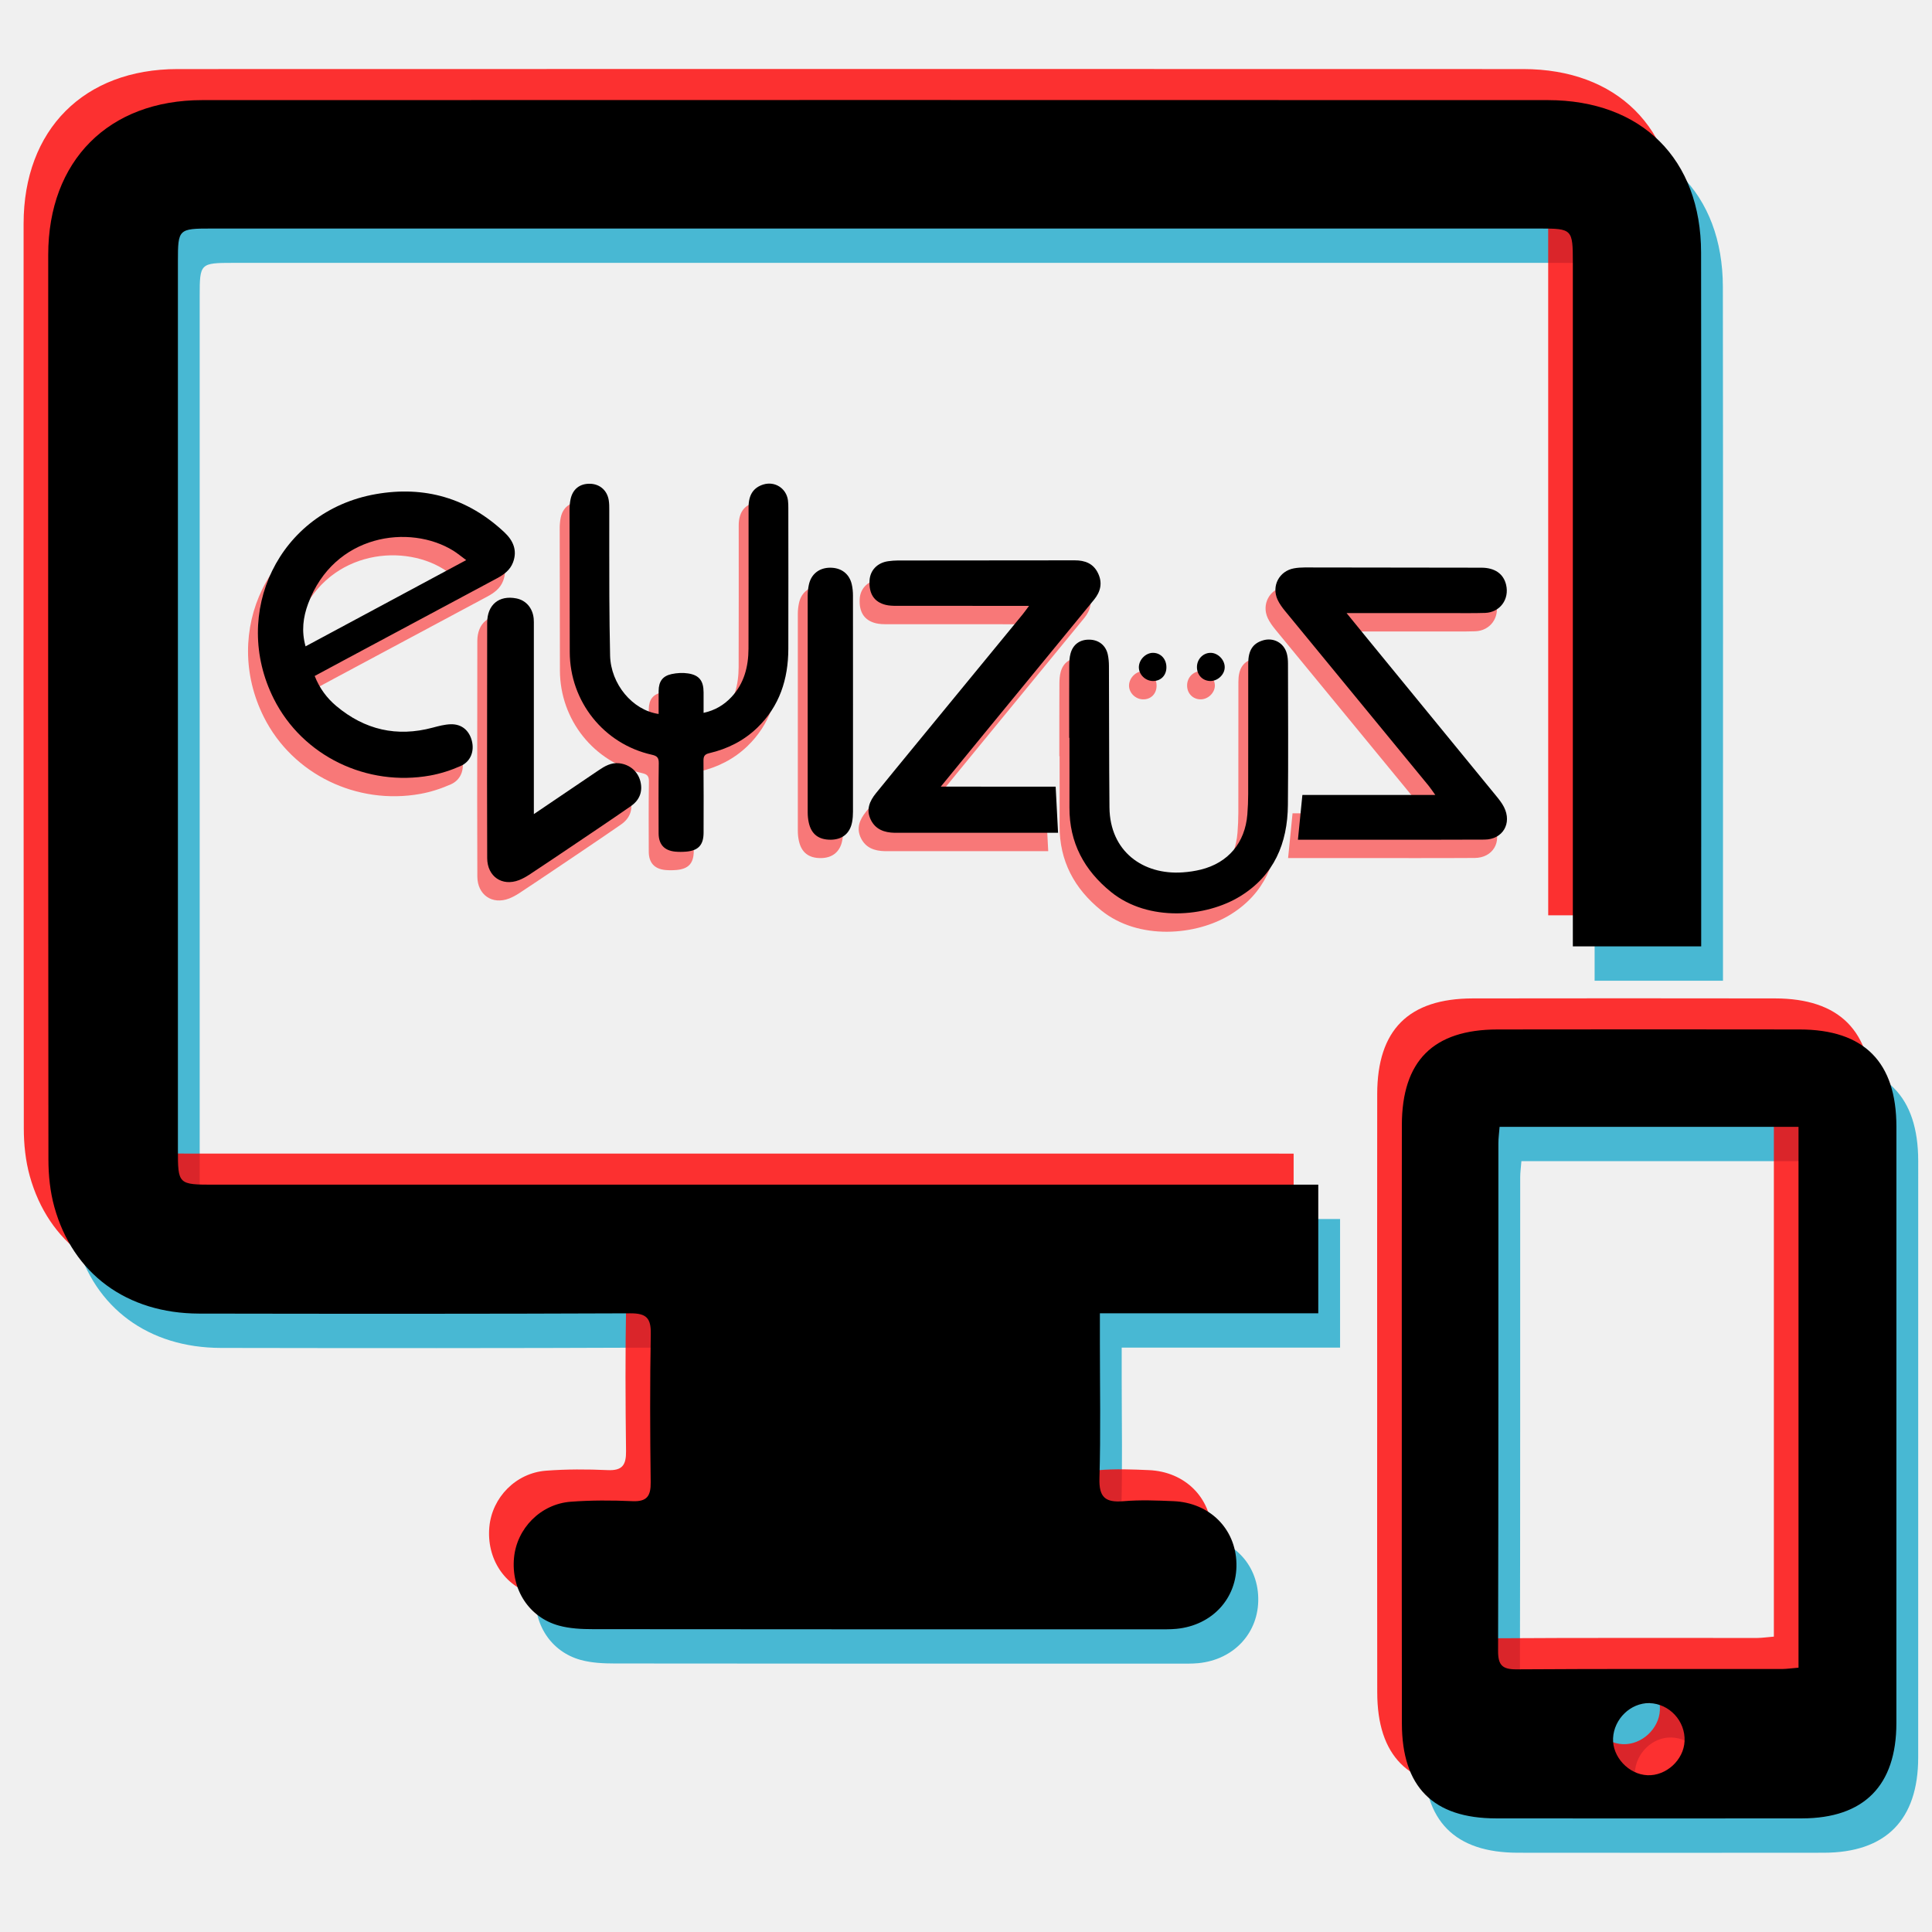
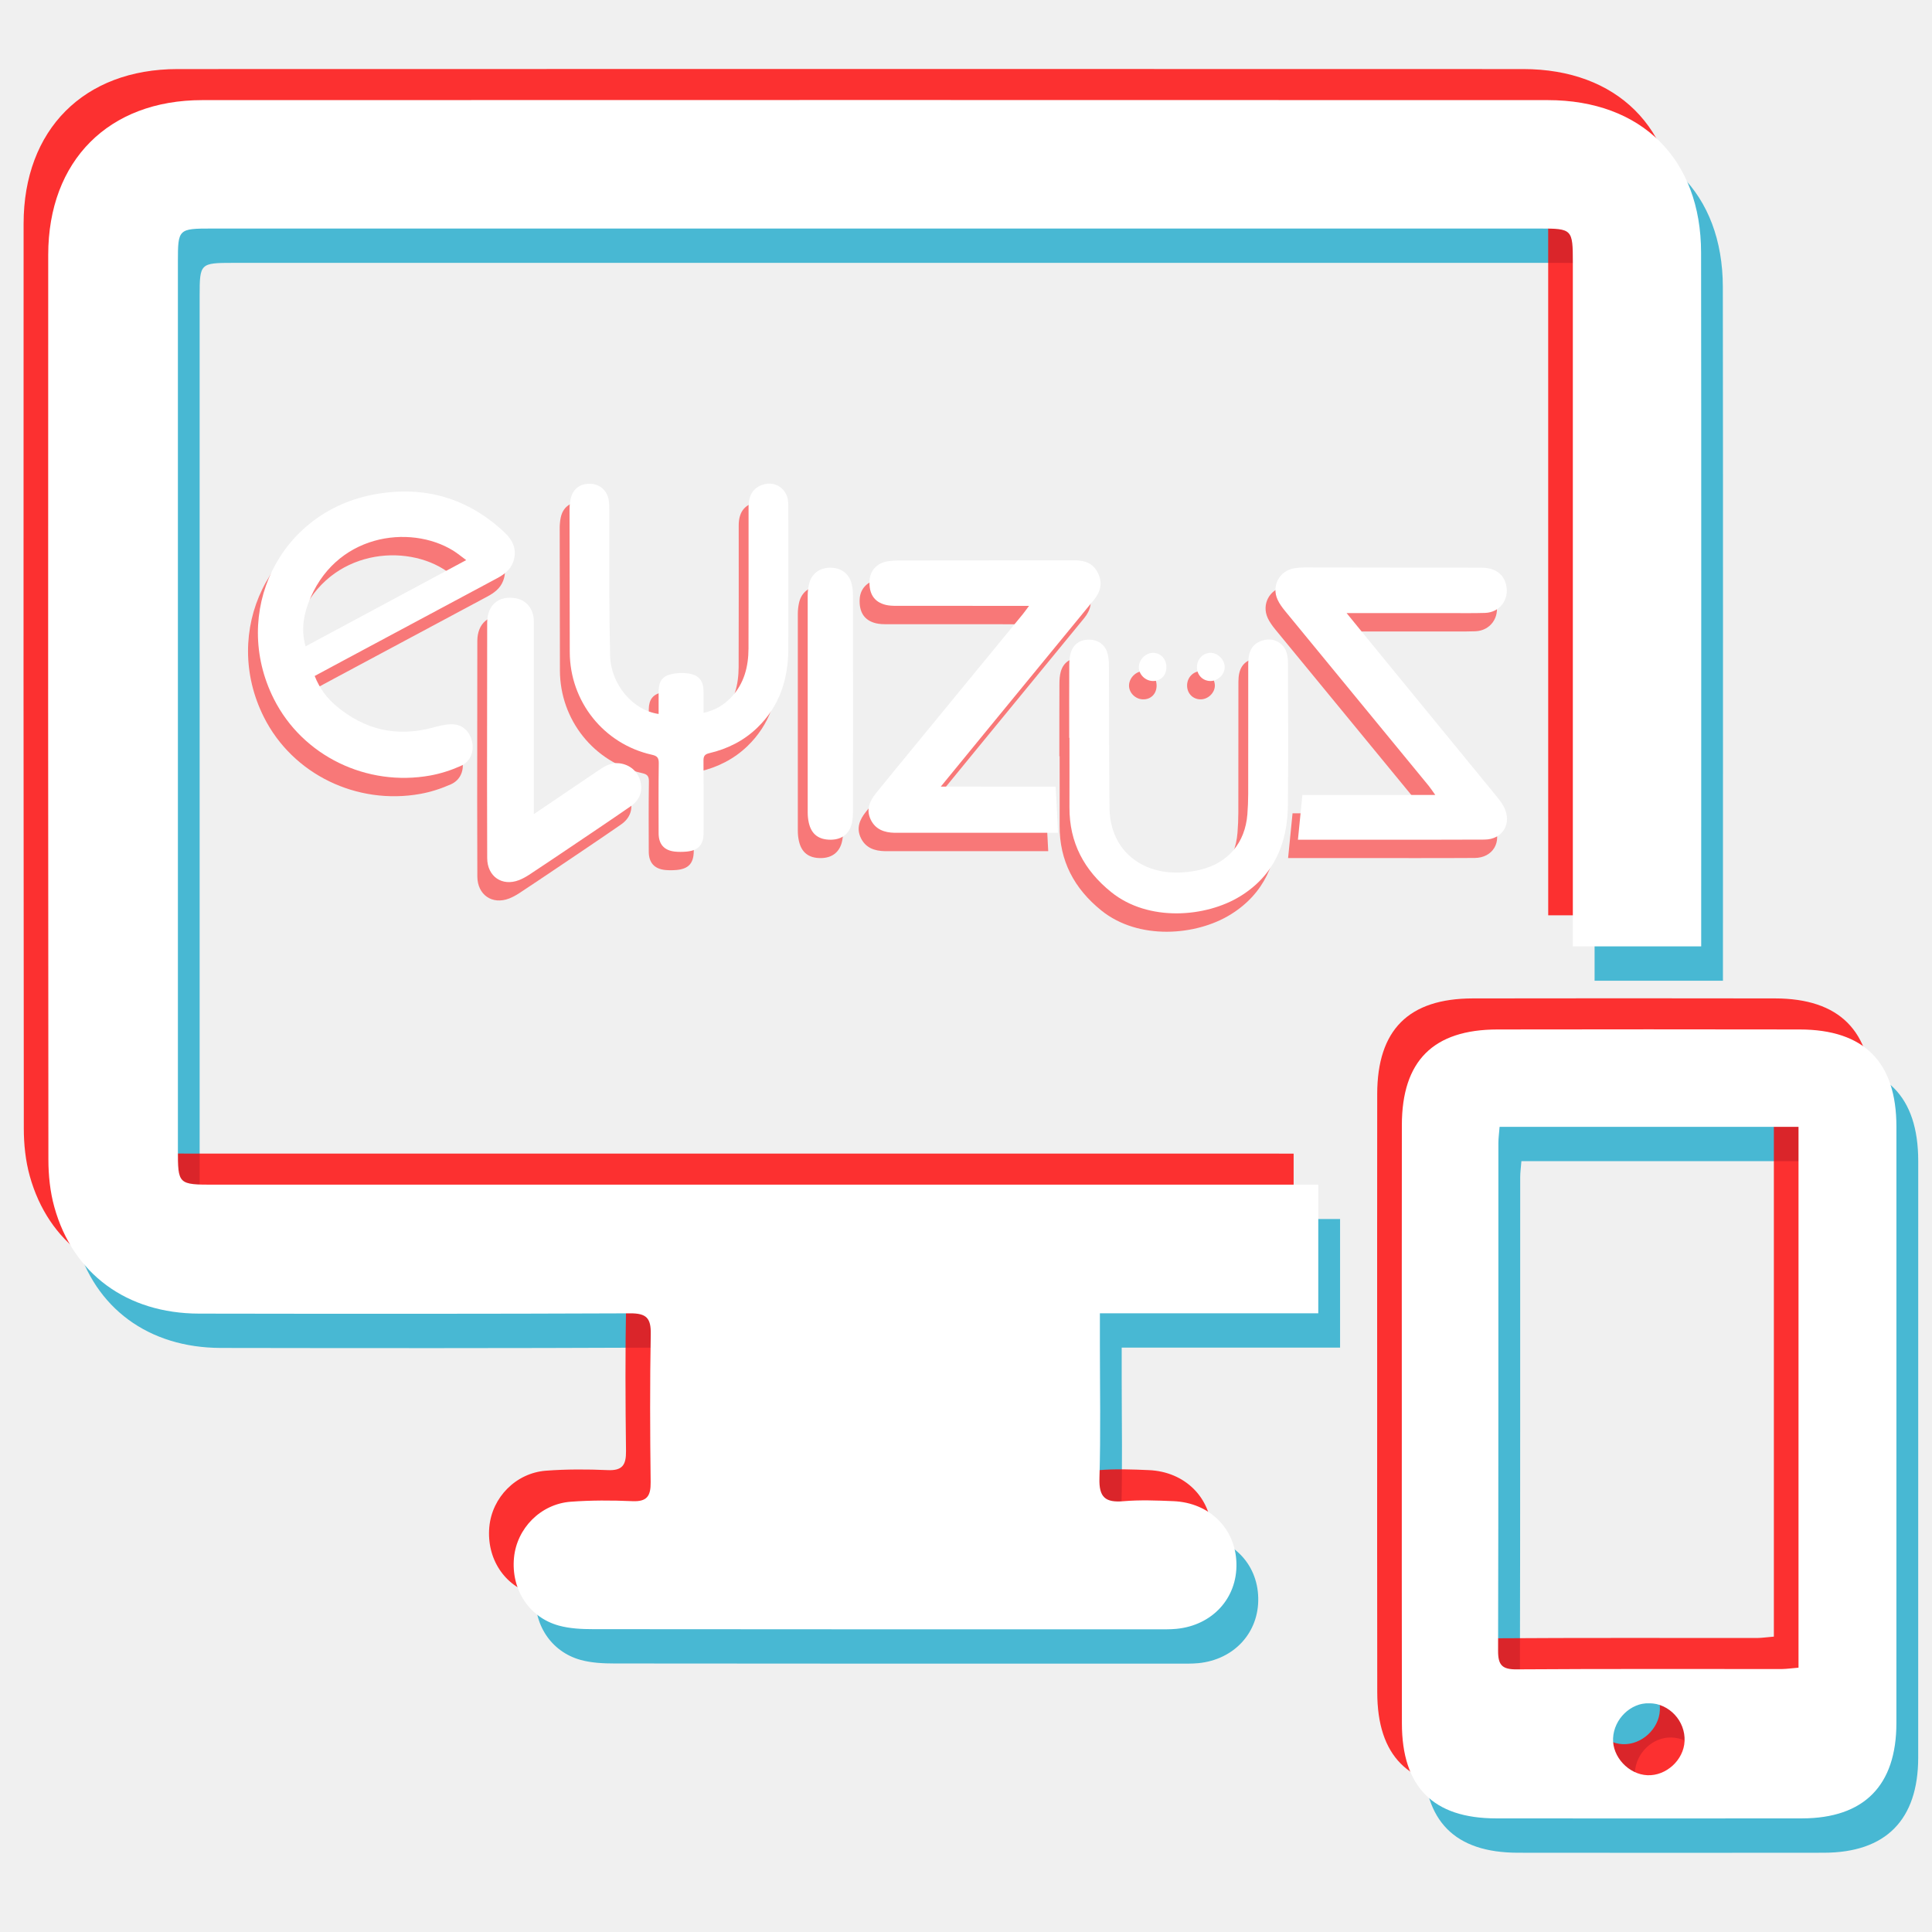
<svg xmlns="http://www.w3.org/2000/svg" version="1.1" id="Capa_1" x="0px" y="0px" width="140px" height="140px" viewBox="0 0 140 140" enable-background="new 0 0 140 140" xml:space="preserve">
  <g opacity="0.7">
-     <path fill="#00A0C6" d="M97.107,88.333c0,3.173,0,6.169,0,9.319c-5.236,0-10.422,0-15.825,0c0,0.826,0,1.506,0,2.184   c0,3.256,0.065,6.514-0.032,9.766c-0.044,1.385,0.426,1.781,1.736,1.668c1.201-0.104,2.418-0.053,3.625-0.002   c2.623,0.111,4.508,1.992,4.566,4.512c0.061,2.515-1.744,4.488-4.349,4.74c-0.461,0.043-0.929,0.033-1.394,0.033   c-13.625,0.002-27.249,0.006-40.874-0.011c-0.83,0-1.688-0.04-2.481-0.257c-2.169-0.598-3.465-2.622-3.252-4.909   c0.199-2.13,1.921-3.901,4.11-4.067c1.48-0.111,2.977-0.108,4.461-0.041c1.068,0.049,1.346-0.373,1.333-1.377   c-0.045-3.58-0.058-7.162,0.007-10.742c0.02-1.15-0.318-1.498-1.489-1.494c-10.415,0.044-20.831,0.039-31.248,0.02   c-5.227-0.011-9.137-2.88-10.482-7.723c-0.307-1.104-0.429-2.292-0.43-3.44c-0.024-21.855-0.024-43.71-0.015-65.565   c0.005-6.809,4.367-11.2,11.154-11.202c32.503-0.01,65.008-0.01,97.51,0c6.799,0.001,11.101,4.272,11.107,11.051   c0.021,16.275,0.008,32.55,0.008,48.824c0,0.454,0,0.908,0,1.447c-3.144,0-6.135,0-9.301,0c0-0.668,0-1.259,0-1.851   c0-15.902,0-31.805,0-47.708c0-2.413-0.045-2.46-2.388-2.46c-32.085,0-64.17,0-96.255,0c-2.405,0-2.439,0.034-2.439,2.393   c0,21.437,0,42.873,0,64.31c0,2.58,0.001,2.582,2.667,2.582c25.994,0,51.987,0,77.98,0C95.756,88.333,96.391,88.333,97.107,88.333z   " />
-     <path fill="#00A0C6" d="M103.16,105.771c0-7.25-0.006-14.498,0.004-21.746c0.004-4.661,2.271-6.932,6.936-6.938   c7.295-0.01,14.592-0.01,21.887,0c4.676,0.006,7.012,2.357,7.014,7.046c0.001,14.405,0.002,28.812-0.002,43.216   c0,4.529-2.346,6.901-6.841,6.907c-7.388,0.009-14.775,0.007-22.165,0c-4.563-0.005-6.821-2.278-6.827-6.878   C103.152,120.176,103.16,112.975,103.16,105.771z M131.907,123.334c0-13.152,0-26.136,0-39.191c-7.259,0-14.429,0-21.661,0   c-0.034,0.449-0.087,0.813-0.087,1.176c-0.005,12.266,0.009,24.529-0.022,36.791c-0.004,1.037,0.299,1.352,1.34,1.345   c6.41-0.043,12.821-0.021,19.231-0.024C131.068,123.428,131.436,123.372,131.907,123.334z M121.1,125.904   c-1.356-0.028-2.565,1.14-2.632,2.544c-0.063,1.342,1.126,2.62,2.489,2.678c1.359,0.06,2.632-1.104,2.693-2.466   C123.718,127.203,122.544,125.938,121.1,125.904z" />
+     <path fill="#00A0C6" d="M97.107,88.333c0,3.173,0,6.169,0,9.319c-5.236,0-10.422,0-15.825,0c0,0.826,0,1.506,0,2.184   c0,3.256,0.065,6.514-0.032,9.766c-0.044,1.385,0.426,1.781,1.736,1.668c1.201-0.104,2.418-0.053,3.625-0.002   c2.623,0.111,4.508,1.992,4.565,4.512c0.062,2.516-1.743,4.488-4.349,4.74c-0.461,0.043-0.93,0.033-1.395,0.033   c-13.625,0.002-27.249,0.006-40.874-0.011c-0.83,0-1.688-0.04-2.481-0.257c-2.169-0.598-3.465-2.622-3.252-4.909   c0.199-2.13,1.921-3.901,4.11-4.067c1.48-0.11,2.977-0.107,4.461-0.041c1.068,0.049,1.346-0.373,1.333-1.377   c-0.045-3.58-0.058-7.162,0.007-10.742c0.02-1.149-0.318-1.498-1.489-1.494c-10.415,0.045-20.831,0.039-31.248,0.021   c-5.227-0.011-9.137-2.88-10.482-7.723c-0.307-1.104-0.429-2.292-0.43-3.44c-0.024-21.854-0.024-43.71-0.015-65.565   c0.005-6.809,4.367-11.2,11.154-11.202c32.503-0.01,65.008-0.01,97.51,0c6.799,0.001,11.101,4.272,11.107,11.051   c0.021,16.275,0.008,32.55,0.008,48.824c0,0.454,0,0.907,0,1.446c-3.145,0-6.136,0-9.301,0c0-0.667,0-1.258,0-1.851   c0-15.902,0-31.805,0-47.708c0-2.413-0.046-2.46-2.389-2.46c-32.085,0-64.17,0-96.255,0c-2.405,0-2.439,0.034-2.439,2.393   c0,21.437,0,42.873,0,64.31c0,2.58,0.001,2.582,2.667,2.582c25.994,0,51.987,0,77.98,0C95.756,88.333,96.391,88.333,97.107,88.333z   " />
+     <path fill="#00A0C6" d="M103.16,105.771c0-7.25-0.006-14.498,0.004-21.746c0.004-4.661,2.271-6.933,6.936-6.938   c7.295-0.01,14.592-0.01,21.887,0c4.677,0.006,7.013,2.356,7.015,7.046c0.001,14.405,0.002,28.813-0.002,43.217   c0,4.528-2.347,6.9-6.841,6.906c-7.389,0.01-14.775,0.008-22.165,0c-4.563-0.005-6.821-2.277-6.827-6.878   C103.152,120.176,103.16,112.975,103.16,105.771z M131.907,123.334c0-13.152,0-26.136,0-39.191c-7.259,0-14.429,0-21.661,0   c-0.034,0.449-0.087,0.813-0.087,1.176c-0.005,12.267,0.009,24.529-0.022,36.791c-0.004,1.037,0.299,1.353,1.34,1.346   c6.41-0.043,12.821-0.021,19.231-0.023C131.068,123.428,131.436,123.372,131.907,123.334z M121.1,125.904   c-1.355-0.028-2.564,1.14-2.632,2.544c-0.063,1.342,1.126,2.62,2.489,2.678c1.359,0.06,2.632-1.104,2.693-2.466   C123.718,127.203,122.544,125.938,121.1,125.904z" />
  </g>
  <g opacity="0.8">
-     <path fill="#FF0000" d="M93.741,83.596c0,3.172,0,6.168,0,9.319c-5.236,0-10.421,0-15.825,0c0,0.826,0,1.505,0,2.183   c0,3.256,0.066,6.514-0.032,9.767c-0.044,1.385,0.427,1.78,1.737,1.668c1.199-0.104,2.417-0.054,3.625-0.003   c2.623,0.111,4.507,1.992,4.566,4.512c0.06,2.516-1.744,4.488-4.35,4.74c-0.461,0.044-0.928,0.033-1.395,0.033   c-13.624,0.002-27.248,0.006-40.873-0.01c-0.83,0-1.688-0.041-2.481-0.258c-2.169-0.597-3.465-2.622-3.252-4.908   c0.199-2.131,1.921-3.902,4.11-4.068c1.48-0.111,2.977-0.108,4.461-0.041c1.068,0.049,1.346-0.372,1.333-1.377   c-0.045-3.579-0.058-7.162,0.007-10.741c0.02-1.151-0.318-1.499-1.489-1.494c-10.415,0.043-20.831,0.038-31.248,0.019   C7.41,92.925,3.5,90.057,2.155,85.213c-0.307-1.104-0.429-2.292-0.43-3.439C1.701,59.918,1.701,38.063,1.71,16.208   c0.004-6.81,4.367-11.2,11.154-11.203c32.503-0.01,65.008-0.01,97.51,0c6.799,0.001,11.101,4.272,11.106,11.051   c0.021,16.275,0.008,32.55,0.008,48.824c0,0.454,0,0.908,0,1.448c-3.143,0-6.135,0-9.299,0c0-0.669,0-1.26,0-1.851   c0-15.902,0-31.805-0.002-47.708c0-2.413-0.043-2.46-2.387-2.46c-32.085,0-64.17,0-96.255,0c-2.405,0-2.439,0.034-2.439,2.393   c0,21.437,0,42.873,0,64.31c0,2.58,0.001,2.582,2.667,2.582c25.994,0,51.988,0,77.98,0C92.391,83.596,93.023,83.596,93.741,83.596z   " />
-     <path fill="#FF0000" d="M99.794,101.032c0-7.249-0.006-14.497,0.004-21.746c0.004-4.661,2.271-6.931,6.937-6.937   c7.295-0.011,14.591-0.011,21.887,0c4.675,0.006,7.011,2.357,7.013,7.045c0.001,14.405,0.002,28.812-0.002,43.215   c0,4.531-2.345,6.902-6.841,6.908c-7.389,0.008-14.775,0.008-22.165,0c-4.562-0.004-6.821-2.277-6.827-6.877   C99.787,115.438,99.794,108.234,99.794,101.032z M128.541,118.596c0-13.152,0-26.136,0-39.191c-7.259,0-14.43,0-21.661,0   c-0.034,0.449-0.087,0.813-0.087,1.177c-0.004,12.265,0.009,24.528-0.023,36.791c-0.002,1.036,0.299,1.351,1.34,1.344   c6.412-0.043,12.822-0.021,19.232-0.024C127.703,118.689,128.068,118.634,128.541,118.596z M117.732,121.167   c-1.356-0.028-2.565,1.14-2.631,2.543c-0.063,1.342,1.125,2.621,2.488,2.679c1.36,0.06,2.633-1.105,2.693-2.467   C120.352,122.465,119.178,121.198,117.732,121.167z" />
+     <path fill="#FF0000" d="M93.741,83.596c0,3.172,0,6.168,0,9.319c-5.236,0-10.421,0-15.825,0c0,0.826,0,1.505,0,2.183   c0,3.256,0.066,6.514-0.032,9.768c-0.044,1.385,0.427,1.779,1.737,1.668c1.199-0.104,2.417-0.055,3.625-0.004   c2.623,0.111,4.507,1.992,4.566,4.513c0.06,2.517-1.744,4.487-4.351,4.74c-0.461,0.044-0.928,0.032-1.396,0.032   c-13.624,0.002-27.248,0.006-40.873-0.01c-0.83,0-1.688-0.041-2.481-0.258c-2.169-0.597-3.465-2.622-3.252-4.908   c0.199-2.131,1.921-3.902,4.11-4.068c1.48-0.11,2.977-0.107,4.461-0.041c1.068,0.05,1.346-0.371,1.333-1.377   c-0.045-3.578-0.058-7.161,0.007-10.74c0.02-1.151-0.318-1.499-1.489-1.494c-10.415,0.043-20.831,0.038-31.248,0.02   C7.41,92.925,3.5,90.057,2.155,85.213c-0.307-1.104-0.429-2.292-0.43-3.439C1.701,59.918,1.701,38.063,1.71,16.208   c0.004-6.81,4.367-11.2,11.154-11.203c32.503-0.01,65.008-0.01,97.51,0c6.799,0.001,11.101,4.272,11.106,11.051   c0.021,16.275,0.008,32.55,0.008,48.824c0,0.454,0,0.908,0,1.448c-3.143,0-6.135,0-9.299,0c0-0.669,0-1.26,0-1.851   c0-15.902,0-31.805-0.002-47.708c0-2.413-0.043-2.46-2.388-2.46c-32.085,0-64.17,0-96.255,0c-2.405,0-2.439,0.034-2.439,2.393   c0,21.437,0,42.873,0,64.31c0,2.58,0.001,2.582,2.667,2.582c25.994,0,51.988,0,77.98,0C92.391,83.596,93.023,83.596,93.741,83.596z   " />
+     <path fill="#FF0000" d="M99.794,101.032c0-7.249-0.006-14.497,0.004-21.746c0.004-4.661,2.271-6.931,6.937-6.937   c7.295-0.012,14.592-0.012,21.888,0c4.675,0.006,7.011,2.356,7.013,7.045c0.002,14.404,0.002,28.812-0.002,43.215   c0,4.531-2.345,6.901-6.841,6.908c-7.39,0.008-14.774,0.008-22.165,0c-4.563-0.004-6.82-2.277-6.827-6.877   C99.787,115.438,99.794,108.234,99.794,101.032z M128.541,118.596c0-13.152,0-26.136,0-39.191c-7.259,0-14.43,0-21.661,0   c-0.034,0.449-0.087,0.813-0.087,1.178c-0.004,12.266,0.009,24.527-0.023,36.791c-0.002,1.036,0.299,1.352,1.34,1.344   c6.412-0.043,12.822-0.021,19.232-0.023C127.703,118.689,128.068,118.634,128.541,118.596z M117.732,121.167   c-1.356-0.028-2.565,1.14-2.631,2.543c-0.063,1.342,1.125,2.621,2.487,2.679c1.36,0.061,2.634-1.104,2.693-2.467   C120.352,122.465,119.178,121.198,117.732,121.167z" />
  </g>
  <g>
-     <path d="M95.527,85.846c0,3.172,0,6.168,0,9.319c-5.236,0-10.422,0-15.825,0c0,0.826,0,1.505,0,2.183   c0,3.256,0.065,6.514-0.032,9.767c-0.044,1.385,0.426,1.78,1.737,1.668c1.2-0.104,2.417-0.054,3.625-0.003   c2.622,0.111,4.507,1.992,4.565,4.512c0.061,2.516-1.744,4.488-4.349,4.74c-0.461,0.044-0.929,0.033-1.394,0.033   c-13.625,0.002-27.249,0.006-40.874-0.01c-0.83,0-1.688-0.041-2.481-0.258c-2.169-0.597-3.465-2.622-3.252-4.908   c0.199-2.131,1.921-3.902,4.11-4.068c1.48-0.111,2.977-0.108,4.461-0.041c1.068,0.049,1.346-0.372,1.333-1.377   c-0.045-3.579-0.058-7.162,0.007-10.741c0.02-1.151-0.318-1.499-1.489-1.494c-10.415,0.043-20.831,0.038-31.248,0.019   c-5.227-0.011-9.137-2.879-10.482-7.723c-0.307-1.104-0.429-2.292-0.43-3.439c-0.024-21.855-0.024-43.71-0.015-65.565   C3.5,11.648,7.863,7.258,14.65,7.255c32.503-0.01,65.008-0.01,97.51,0c6.799,0.001,11.102,4.272,11.107,11.051   c0.021,16.275,0.008,32.55,0.008,48.825c0,0.454,0,0.907,0,1.448c-3.144,0-6.135,0-9.301,0c0-0.669,0-1.26,0-1.85   c0-15.903,0-31.806,0-47.708c0-2.413-0.045-2.46-2.388-2.46c-32.085,0-64.17,0-96.255,0c-2.405,0-2.439,0.034-2.439,2.393   c0,21.437,0,42.873,0,64.31c0,2.58,0.001,2.582,2.667,2.582c25.994,0,51.987,0,77.98,0C94.176,85.846,94.811,85.846,95.527,85.846z   " />
-     <path d="M101.58,103.282c0-7.249-0.006-14.497,0.004-21.746c0.004-4.661,2.271-6.931,6.936-6.937   c7.295-0.011,14.592-0.011,21.888,0c4.675,0.006,7.011,2.357,7.013,7.045c0.001,14.405,0.002,28.812-0.002,43.215   c0,4.531-2.345,6.902-6.841,6.908c-7.388,0.008-14.775,0.008-22.165,0c-4.563-0.004-6.821-2.277-6.827-6.877   C101.573,117.688,101.58,110.484,101.58,103.282z M130.327,120.846c0-13.152,0-26.136,0-39.191c-7.259,0-14.429,0-21.661,0   c-0.034,0.449-0.087,0.813-0.087,1.177c-0.004,12.265,0.009,24.528-0.022,36.791c-0.004,1.036,0.299,1.351,1.34,1.344   c6.41-0.043,12.821-0.021,19.231-0.024C129.488,120.939,129.854,120.884,130.327,120.846z M119.52,123.417   c-1.356-0.028-2.565,1.14-2.631,2.543c-0.063,1.342,1.125,2.621,2.488,2.679c1.359,0.06,2.632-1.105,2.693-2.467   C122.139,124.715,120.964,123.448,119.52,123.417z" />
+     <path fill="#FFFFFF" d="M95.527,85.846c0,3.172,0,6.168,0,9.319c-5.236,0-10.422,0-15.825,0c0,0.826,0,1.505,0,2.183   c0,3.256,0.065,6.514-0.032,9.768c-0.044,1.385,0.426,1.779,1.737,1.668c1.2-0.104,2.417-0.055,3.625-0.004   c2.622,0.111,4.507,1.992,4.565,4.513c0.061,2.517-1.744,4.487-4.35,4.74c-0.461,0.044-0.93,0.032-1.395,0.032   c-13.625,0.002-27.249,0.006-40.874-0.01c-0.83,0-1.688-0.041-2.481-0.258c-2.169-0.597-3.465-2.622-3.252-4.908   c0.199-2.131,1.921-3.902,4.11-4.068c1.48-0.11,2.977-0.107,4.461-0.041c1.068,0.05,1.346-0.371,1.333-1.377   c-0.045-3.578-0.058-7.161,0.007-10.74c0.02-1.151-0.318-1.499-1.489-1.494c-10.415,0.043-20.831,0.038-31.248,0.02   c-5.227-0.012-9.137-2.879-10.482-7.724c-0.307-1.104-0.429-2.292-0.43-3.438C3.485,62.17,3.485,40.315,3.494,18.46   C3.5,11.648,7.863,7.258,14.65,7.255c32.503-0.01,65.008-0.01,97.51,0c6.799,0.001,11.102,4.272,11.107,11.051   c0.021,16.275,0.008,32.55,0.008,48.825c0,0.454,0,0.907,0,1.448c-3.145,0-6.135,0-9.301,0c0-0.669,0-1.26,0-1.85   c0-15.903,0-31.806,0-47.708c0-2.413-0.045-2.46-2.389-2.46c-32.085,0-64.17,0-96.255,0c-2.405,0-2.439,0.034-2.439,2.393   c0,21.437,0,42.873,0,64.31c0,2.58,0.001,2.582,2.667,2.582c25.994,0,51.987,0,77.98,0C94.176,85.846,94.811,85.846,95.527,85.846z   " />
+     <path fill="#FFFFFF" d="M101.58,103.282c0-7.249-0.006-14.497,0.004-21.746c0.004-4.661,2.271-6.931,6.936-6.937   c7.295-0.012,14.592-0.012,21.889,0c4.675,0.006,7.011,2.356,7.013,7.045c0.001,14.404,0.002,28.812-0.002,43.215   c0,4.531-2.345,6.901-6.841,6.908c-7.389,0.008-14.775,0.008-22.165,0c-4.563-0.004-6.821-2.277-6.827-6.877   C101.573,117.688,101.58,110.484,101.58,103.282z M130.327,120.846c0-13.152,0-26.136,0-39.191c-7.259,0-14.429,0-21.661,0   c-0.034,0.449-0.087,0.813-0.087,1.178c-0.004,12.266,0.009,24.527-0.022,36.791c-0.004,1.036,0.299,1.352,1.34,1.344   c6.41-0.043,12.821-0.021,19.231-0.023C129.488,120.939,129.854,120.884,130.327,120.846z M119.52,123.417   c-1.355-0.028-2.564,1.14-2.631,2.543c-0.063,1.342,1.125,2.621,2.488,2.679c1.359,0.061,2.632-1.104,2.693-2.467   C122.139,124.715,120.964,123.448,119.52,123.417z" />
  </g>
  <g opacity="0.5">
    <g>
      <path fill="#FF0000" d="M22.09,50.315c0.35,0.886,0.878,1.599,1.569,2.179c2.056,1.723,4.382,2.263,6.985,1.564    c0.427-0.115,0.869-0.232,1.306-0.245c0.791-0.021,1.334,0.444,1.529,1.203c0.19,0.746-0.081,1.497-0.807,1.819    c-0.704,0.312-1.458,0.557-2.214,0.693c-4.568,0.824-9.242-1.392-11.336-5.563c-3.108-6.192,0.336-13.583,7.39-14.826    c3.54-0.622,6.676,0.282,9.323,2.765c0.637,0.597,0.954,1.312,0.625,2.185c-0.206,0.541-0.647,0.872-1.141,1.136    c-3.693,1.977-7.387,3.955-11.08,5.932C23.533,49.537,22.827,49.92,22.09,50.315z M21.428,48.168    c3.889-2.088,7.724-4.147,11.64-6.25c-0.357-0.261-0.629-0.493-0.929-0.68c-3.158-1.956-8.65-1.218-10.522,3.836    C21.253,46.054,21.117,47.055,21.428,48.168z" />
-       <path fill="#FF0000" d="M93.34,62.18c0.109-1.091,0.212-2.135,0.323-3.245c3.144,0,6.331,0,9.63,0    c-0.203-0.282-0.333-0.481-0.481-0.665c-3.468-4.218-6.936-8.435-10.399-12.656c-0.209-0.255-0.409-0.53-0.547-0.825    c-0.459-0.993,0.118-2.083,1.191-2.275c0.253-0.043,0.513-0.063,0.77-0.063c4.268,0.002,8.535,0.008,12.802,0.017    c0.971,0,1.604,0.438,1.794,1.234c0.253,1.057-0.445,2.009-1.525,2.043c-0.835,0.026-1.67,0.012-2.509,0.013    c-2.32,0-4.641,0-6.961,0c-0.151,0-0.306,0-0.563,0c0.524,0.644,0.984,1.21,1.445,1.773c3.131,3.822,6.263,7.642,9.39,11.467    c0.21,0.256,0.421,0.52,0.57,0.813c0.601,1.187-0.09,2.353-1.412,2.36c-2.796,0.018-5.591,0.006-8.389,0.008    c-1.57,0-3.141,0-4.713,0C93.6,62.18,93.445,62.18,93.34,62.18z" />
+       <path fill="#FF0000" d="M93.34,62.18c0.109-1.091,0.212-2.135,0.323-3.245c3.144,0,6.331,0,9.63,0    c-0.203-0.282-0.333-0.481-0.48-0.665c-3.469-4.218-6.937-8.435-10.399-12.656c-0.209-0.255-0.409-0.53-0.547-0.825    c-0.459-0.993,0.118-2.083,1.19-2.275c0.254-0.043,0.514-0.063,0.771-0.063c4.269,0.002,8.534,0.008,12.802,0.017    c0.971,0,1.604,0.438,1.794,1.234c0.253,1.057-0.444,2.009-1.524,2.043c-0.836,0.026-1.67,0.012-2.51,0.013    c-2.32,0-4.641,0-6.961,0c-0.15,0-0.306,0-0.563,0c0.523,0.644,0.984,1.21,1.445,1.773c3.131,3.822,6.262,7.642,9.39,11.467    c0.21,0.256,0.421,0.52,0.569,0.813c0.602,1.187-0.09,2.353-1.412,2.36c-2.795,0.018-5.59,0.006-8.389,0.008    c-1.57,0-3.141,0-4.713,0C93.6,62.18,93.445,62.18,93.34,62.18z" />
      <path fill="#FF0000" d="M47.012,53.068c0-0.582-0.004-1.131,0.002-1.678c0.009-0.677,0.285-1.071,0.938-1.213    c0.385-0.083,0.807-0.107,1.195-0.048c0.809,0.122,1.12,0.538,1.124,1.369c0.002,0.477,0,0.952,0,1.489    c0.828-0.179,1.48-0.573,2.019-1.147c0.921-0.984,1.231-2.205,1.235-3.512c0.013-3.415,0.002-6.832,0.005-10.249    c0-0.885,0.352-1.417,1.069-1.639c0.833-0.258,1.667,0.272,1.785,1.142c0.026,0.185,0.027,0.375,0.028,0.563    c0.002,3.402,0.008,6.802-0.001,10.206c-0.006,2.198-0.633,4.159-2.255,5.72c-0.981,0.944-2.158,1.53-3.469,1.837    c-0.335,0.079-0.427,0.214-0.423,0.548c0.018,1.737,0.009,3.474,0.008,5.21c-0.002,0.886-0.375,1.301-1.257,1.377    c-0.271,0.023-0.548,0.026-0.818-0.001c-0.784-0.083-1.181-0.532-1.185-1.321c-0.003-1.693-0.015-3.387,0.011-5.082    c0.006-0.4-0.119-0.532-0.495-0.616c-3.49-0.776-5.946-3.857-5.954-7.44c-0.006-3.43-0.014-6.861-0.016-10.291    c0-0.257,0.021-0.521,0.072-0.773c0.153-0.744,0.671-1.149,1.414-1.132c0.713,0.018,1.249,0.488,1.357,1.214    c0.034,0.228,0.036,0.462,0.036,0.693c0.002,2.083-0.005,4.169,0.003,6.252c0.007,1.433,0.025,2.865,0.057,4.296    C43.547,50.892,45.107,52.793,47.012,53.068z" />
-       <path fill="#FF0000" d="M75.784,58.334c0.061,1.136,0.115,2.212,0.174,3.344c-0.128,0-0.281,0-0.436,0c-3.747,0-7.497,0-11.244,0    c-0.056,0-0.114,0-0.174,0c-0.736-0.018-1.373-0.239-1.718-0.946c-0.354-0.723-0.088-1.35,0.374-1.92    c0.946-1.167,1.9-2.326,2.854-3.489c2.593-3.16,5.189-6.318,7.784-9.48c0.133-0.167,0.26-0.343,0.456-0.608    c-0.237,0-0.385,0-0.531,0c-3.027,0-6.054,0.001-9.082-0.002c-0.256,0-0.522-0.008-0.77-0.069    c-0.839-0.206-1.226-0.801-1.174-1.761c0.04-0.742,0.561-1.29,1.347-1.403c0.226-0.032,0.458-0.052,0.687-0.053    c4.281-0.008,8.563-0.011,12.843-0.011c0.722,0,1.335,0.218,1.676,0.924c0.346,0.709,0.191,1.346-0.285,1.931    c-2.641,3.217-5.278,6.433-7.918,9.65c-1.042,1.272-2.083,2.545-3.187,3.894C70.285,58.334,73.037,58.334,75.784,58.334z" />
-       <path fill="#FF0000" d="M76.763,54.796c0-1.751-0.002-3.504,0.006-5.255c0.002-0.286,0.02-0.583,0.094-0.856    c0.181-0.668,0.692-1.023,1.383-1.003c0.674,0.02,1.178,0.422,1.318,1.091c0.056,0.267,0.08,0.543,0.081,0.816    c0.016,3.417,0.004,6.832,0.038,10.249c0.029,3.194,2.438,4.905,5.3,4.708c0.441-0.029,0.889-0.095,1.319-0.201    c1.989-0.492,3.208-1.945,3.372-4.001c0.038-0.49,0.061-0.982,0.061-1.473c0.006-3.157,0-6.311,0.004-9.467    c0.002-0.944,0.331-1.45,1.071-1.67c0.761-0.226,1.515,0.18,1.722,0.951c0.065,0.234,0.085,0.485,0.087,0.729    c0.005,3.416,0.027,6.833-0.006,10.249c-0.025,2.772-0.999,5.094-3.438,6.604c-2.499,1.547-6.673,1.884-9.37-0.291    c-1.957-1.581-3.035-3.585-3.023-6.14c0.008-1.68,0-3.359,0-5.037C76.778,54.796,76.771,54.796,76.763,54.796z" />
+       <path fill="#FF0000" d="M75.784,58.334c0.062,1.136,0.114,2.212,0.174,3.344c-0.128,0-0.281,0-0.437,0c-3.746,0-7.497,0-11.244,0    c-0.056,0-0.114,0-0.174,0c-0.736-0.018-1.373-0.239-1.718-0.946c-0.354-0.723-0.088-1.35,0.374-1.92    c0.946-1.167,1.9-2.326,2.854-3.489c2.593-3.16,5.189-6.318,7.785-9.48c0.133-0.167,0.26-0.343,0.455-0.608    c-0.236,0-0.385,0-0.53,0c-3.027,0-6.054,0.001-9.082-0.002c-0.256,0-0.522-0.008-0.77-0.069    c-0.839-0.206-1.226-0.801-1.174-1.761c0.04-0.742,0.561-1.29,1.347-1.403c0.226-0.032,0.458-0.052,0.687-0.053    c4.281-0.008,8.563-0.011,12.843-0.011c0.723,0,1.335,0.218,1.676,0.924c0.346,0.709,0.191,1.346-0.285,1.931    c-2.641,3.217-5.277,6.433-7.918,9.65c-1.042,1.272-2.083,2.545-3.187,3.894C70.285,58.334,73.037,58.334,75.784,58.334z" />
+       <path fill="#FF0000" d="M76.764,54.796c0-1.751-0.002-3.504,0.006-5.255c0.002-0.286,0.02-0.583,0.094-0.856    c0.181-0.668,0.691-1.023,1.383-1.003c0.674,0.02,1.178,0.422,1.318,1.091c0.056,0.267,0.08,0.543,0.08,0.816    c0.017,3.417,0.004,6.832,0.039,10.249c0.028,3.194,2.438,4.905,5.299,4.708c0.441-0.029,0.89-0.095,1.319-0.201    c1.989-0.492,3.208-1.945,3.372-4.001c0.038-0.49,0.061-0.982,0.061-1.473c0.007-3.157,0-6.311,0.005-9.467    c0.002-0.944,0.331-1.45,1.071-1.67c0.76-0.226,1.515,0.18,1.722,0.951c0.065,0.234,0.085,0.485,0.087,0.729    c0.005,3.416,0.027,6.833-0.006,10.249c-0.025,2.772-0.999,5.094-3.438,6.604c-2.499,1.547-6.673,1.884-9.37-0.291    c-1.957-1.581-3.035-3.585-3.022-6.14c0.008-1.68,0-3.359,0-5.037C76.777,54.796,76.771,54.796,76.764,54.796z" />
      <path fill="#FF0000" d="M37.973,60.323c1.62-1.095,3.149-2.126,4.673-3.161c0.461-0.312,0.929-0.59,1.514-0.522    c0.765,0.089,1.359,0.596,1.536,1.325c0.18,0.746-0.079,1.355-0.691,1.779c-1.515,1.049-3.048,2.077-4.577,3.107    c-0.933,0.629-1.866,1.256-2.805,1.874c-0.228,0.147-0.47,0.283-0.724,0.382c-1.229,0.475-2.301-0.261-2.309-1.588    c-0.009-1.838-0.011-3.675-0.011-5.513c0.002-3.851,0.004-7.698,0.01-11.548c0.001-1.305,0.857-2.013,2.117-1.764    c0.698,0.138,1.181,0.698,1.255,1.464c0.016,0.172,0.011,0.348,0.011,0.521c0,4.354,0,8.711,0,13.068    C37.973,59.905,37.973,60.059,37.973,60.323z" />
-       <path fill="#FF0000" d="M61.098,52.348c0,2.604,0.001,5.209-0.002,7.813c0,0.245-0.016,0.492-0.062,0.733    c-0.155,0.825-0.706,1.275-1.54,1.286c-0.887,0.008-1.421-0.401-1.605-1.253c-0.052-0.238-0.076-0.487-0.076-0.731    c-0.003-5.237-0.003-10.474,0-15.711c0-0.258,0.029-0.52,0.082-0.772c0.161-0.778,0.745-1.24,1.541-1.244    c0.807-0.004,1.395,0.437,1.571,1.208c0.062,0.265,0.085,0.544,0.085,0.816C61.101,47.111,61.098,49.73,61.098,52.348z" />
-       <path fill="#FF0000" d="M83.81,49.715c-0.014,0.58-0.426,0.979-0.996,0.963c-0.541-0.016-1.001-0.473-1.001-0.996    c0.002-0.559,0.513-1.064,1.057-1.045C83.427,48.659,83.823,49.113,83.81,49.715z" />
-       <path fill="#FF0000" d="M87.004,48.638c0.528-0.003,1.022,0.49,1.029,1.027c0.01,0.53-0.487,1.015-1.034,1.013    c-0.555-0.002-0.973-0.426-0.977-0.993C86.015,49.108,86.453,48.642,87.004,48.638z" />
+       <path fill="#FF0000" d="M61.098,52.348c0,2.604,0.001,5.209-0.002,7.813c0,0.245-0.016,0.492-0.062,0.733    c-0.155,0.825-0.706,1.275-1.54,1.286c-0.887,0.008-1.421-0.401-1.605-1.253c-0.052-0.238-0.076-0.487-0.076-0.731    c-0.003-5.237-0.003-10.474,0-15.711c0-0.258,0.029-0.52,0.082-0.772c0.161-0.778,0.745-1.24,1.541-1.244    c0.807-0.004,1.395,0.438,1.571,1.208c0.062,0.265,0.085,0.544,0.085,0.816C61.101,47.111,61.098,49.73,61.098,52.348z" />
+       <path fill="#FF0000" d="M83.811,49.715c-0.015,0.58-0.427,0.979-0.996,0.963c-0.541-0.016-1.002-0.473-1.002-0.996    c0.002-0.559,0.514-1.064,1.058-1.045C83.427,48.659,83.823,49.113,83.811,49.715z" />
+       <path fill="#FF0000" d="M87.004,48.638c0.528-0.003,1.021,0.49,1.029,1.027c0.01,0.53-0.487,1.015-1.034,1.013    c-0.556-0.002-0.974-0.426-0.978-0.993C86.016,49.108,86.453,48.642,87.004,48.638z" />
    </g>
  </g>
  <g>
    <g>
-       <path d="M22.803,48.984c0.351,0.886,0.878,1.599,1.569,2.179c2.056,1.723,4.382,2.264,6.985,1.564    c0.428-0.114,0.87-0.232,1.306-0.245c0.792-0.021,1.335,0.445,1.53,1.203c0.19,0.746-0.081,1.497-0.807,1.819    c-0.703,0.312-1.459,0.557-2.214,0.693c-4.568,0.824-9.242-1.392-11.335-5.564c-3.108-6.192,0.337-13.583,7.39-14.826    c3.54-0.622,6.675,0.282,9.324,2.766c0.636,0.597,0.954,1.311,0.623,2.185c-0.205,0.541-0.646,0.872-1.14,1.137    c-3.692,1.977-7.387,3.955-11.08,5.932C24.247,48.206,23.541,48.589,22.803,48.984z M22.142,46.837    c3.887-2.088,7.723-4.147,11.64-6.25c-0.358-0.261-0.63-0.493-0.931-0.68c-3.157-1.956-8.649-1.218-10.522,3.836    C21.966,44.723,21.832,45.724,22.142,46.837z" />
-       <path d="M94.053,60.849c0.109-1.091,0.212-2.135,0.323-3.245c3.144,0,6.331,0,9.63,0c-0.203-0.282-0.333-0.481-0.481-0.664    c-3.467-4.219-6.936-8.436-10.398-12.657c-0.21-0.255-0.41-0.53-0.548-0.825c-0.458-0.993,0.118-2.083,1.192-2.275    c0.252-0.044,0.512-0.063,0.769-0.063c4.268,0.002,8.535,0.008,12.802,0.017c0.973,0,1.604,0.438,1.795,1.234    c0.252,1.057-0.445,2.009-1.526,2.043c-0.834,0.026-1.67,0.012-2.509,0.013c-2.32,0-4.64,0-6.96,0c-0.152,0-0.306,0-0.563,0    c0.524,0.644,0.982,1.211,1.445,1.773c3.13,3.822,6.262,7.643,9.389,11.467c0.209,0.256,0.421,0.52,0.57,0.814    c0.601,1.186-0.089,2.353-1.412,2.359c-2.795,0.018-5.591,0.007-8.388,0.008c-1.571,0-3.142,0-4.713,0    C94.313,60.849,94.159,60.849,94.053,60.849z" />
-       <path d="M47.726,51.737c0-0.581-0.004-1.131,0.001-1.678c0.01-0.677,0.285-1.071,0.938-1.213c0.386-0.083,0.808-0.107,1.195-0.048    c0.809,0.122,1.122,0.539,1.124,1.369c0.004,0.477,0,0.952,0,1.489c0.829-0.179,1.482-0.572,2.02-1.147    c0.921-0.983,1.231-2.205,1.235-3.512c0.012-3.415,0.002-6.832,0.005-10.249c0-0.885,0.352-1.417,1.069-1.639    c0.833-0.258,1.666,0.272,1.785,1.142c0.025,0.185,0.027,0.375,0.027,0.563c0.003,3.402,0.008,6.802,0,10.206    c-0.007,2.198-0.634,4.159-2.256,5.72c-0.981,0.944-2.158,1.53-3.469,1.837c-0.334,0.079-0.426,0.214-0.423,0.548    c0.018,1.737,0.01,3.475,0.007,5.211c0,0.885-0.373,1.3-1.255,1.376c-0.271,0.023-0.548,0.026-0.818-0.001    c-0.784-0.083-1.181-0.531-1.185-1.321c-0.003-1.693-0.015-3.387,0.011-5.082c0.005-0.4-0.119-0.532-0.496-0.616    c-3.49-0.776-5.946-3.858-5.954-7.441c-0.008-3.43-0.015-6.861-0.017-10.29c0-0.258,0.021-0.521,0.073-0.774    c0.153-0.744,0.671-1.149,1.414-1.132c0.714,0.017,1.25,0.488,1.358,1.213c0.035,0.228,0.035,0.462,0.035,0.693    c0.003,2.084-0.005,4.169,0.005,6.252c0.006,1.433,0.024,2.865,0.055,4.297C44.261,49.561,45.821,51.462,47.726,51.737z" />
-       <path d="M76.497,57.003c0.061,1.136,0.116,2.212,0.174,3.344c-0.128,0-0.281,0-0.436,0c-3.746,0-7.496,0-11.244,0    c-0.055,0-0.113,0-0.173,0c-0.736-0.017-1.374-0.239-1.719-0.946c-0.353-0.723-0.088-1.35,0.375-1.92    c0.945-1.167,1.9-2.326,2.853-3.489c2.593-3.161,5.189-6.318,7.784-9.48c0.134-0.167,0.26-0.343,0.457-0.609    c-0.238,0-0.387,0-0.531,0c-3.027,0-6.054,0.001-9.083-0.002c-0.256,0-0.522-0.009-0.77-0.069    c-0.838-0.206-1.226-0.801-1.174-1.761c0.04-0.742,0.561-1.29,1.346-1.403c0.226-0.032,0.459-0.052,0.688-0.053    c4.28-0.007,8.561-0.011,12.842-0.011c0.723,0,1.335,0.218,1.676,0.923c0.347,0.709,0.192,1.346-0.285,1.931    c-2.64,3.217-5.277,6.433-7.917,9.65c-1.042,1.272-2.084,2.546-3.188,3.894C70.999,57.003,73.751,57.003,76.497,57.003z" />
-       <path d="M77.478,53.465c0-1.751-0.004-3.504,0.004-5.255c0.002-0.286,0.019-0.583,0.094-0.856    c0.181-0.668,0.693-1.023,1.383-1.002c0.675,0.019,1.178,0.422,1.319,1.09c0.056,0.267,0.079,0.543,0.08,0.817    c0.016,3.417,0.005,6.832,0.038,10.249c0.031,3.194,2.438,4.905,5.3,4.708c0.441-0.029,0.889-0.095,1.32-0.201    c1.988-0.493,3.208-1.945,3.372-4.002c0.038-0.49,0.06-0.982,0.06-1.473c0.007-3.157,0-6.311,0.003-9.468    c0.004-0.944,0.333-1.45,1.073-1.67c0.76-0.226,1.514,0.18,1.723,0.951c0.064,0.234,0.084,0.485,0.085,0.729    c0.006,3.415,0.027,6.833-0.006,10.249c-0.024,2.773-0.999,5.094-3.438,6.604c-2.499,1.547-6.673,1.884-9.369-0.291    c-1.958-1.581-3.036-3.585-3.023-6.14c0.006-1.68,0-3.359,0-5.037C77.491,53.465,77.483,53.465,77.478,53.465z" />
-       <path d="M38.686,58.993c1.621-1.095,3.15-2.126,4.673-3.162c0.46-0.312,0.93-0.59,1.513-0.522c0.765,0.088,1.36,0.596,1.537,1.325    c0.179,0.746-0.079,1.355-0.691,1.779c-1.514,1.05-3.049,2.077-4.577,3.107c-0.933,0.629-1.867,1.256-2.805,1.874    c-0.227,0.148-0.47,0.283-0.724,0.382c-1.229,0.475-2.299-0.261-2.308-1.588c-0.009-1.838-0.011-3.675-0.011-5.513    c0.001-3.851,0.004-7.698,0.01-11.548c0.001-1.305,0.857-2.013,2.117-1.764c0.697,0.138,1.181,0.698,1.254,1.464    c0.016,0.172,0.011,0.348,0.011,0.521c0,4.354,0,8.711,0,13.068C38.686,58.574,38.686,58.728,38.686,58.993z" />
-       <path d="M61.812,51.017c0,2.604,0,5.209-0.002,7.813c0,0.245-0.017,0.493-0.062,0.733c-0.154,0.825-0.705,1.275-1.54,1.286    c-0.887,0.008-1.421-0.401-1.604-1.253c-0.052-0.238-0.075-0.487-0.075-0.731c-0.005-5.236-0.005-10.474,0-15.711    c0-0.257,0.029-0.52,0.082-0.772c0.161-0.778,0.745-1.24,1.54-1.244c0.807-0.004,1.396,0.437,1.572,1.208    c0.062,0.265,0.086,0.545,0.086,0.816C61.814,45.781,61.812,48.399,61.812,51.017z" />
-       <path d="M84.522,48.385c-0.013,0.58-0.426,0.979-0.996,0.963c-0.541-0.016-1-0.473-1-0.996c0.002-0.558,0.512-1.064,1.056-1.045    C84.141,47.328,84.537,47.782,84.522,48.385z" />
-       <path d="M87.718,47.307c0.527-0.003,1.022,0.49,1.029,1.027c0.01,0.53-0.487,1.015-1.035,1.014    c-0.556-0.003-0.971-0.426-0.977-0.992C86.729,47.777,87.166,47.311,87.718,47.307z" />
+       <path fill="#FFFFFF" d="M22.803,48.984c0.351,0.886,0.878,1.599,1.569,2.179c2.056,1.723,4.382,2.264,6.985,1.564    c0.428-0.114,0.87-0.232,1.306-0.245c0.792-0.021,1.335,0.445,1.53,1.203c0.19,0.746-0.081,1.497-0.807,1.819    c-0.703,0.312-1.459,0.557-2.214,0.693c-4.568,0.824-9.242-1.392-11.335-5.564c-3.108-6.192,0.337-13.583,7.39-14.826    c3.54-0.622,6.675,0.282,9.324,2.766c0.636,0.597,0.954,1.311,0.623,2.185c-0.205,0.541-0.646,0.872-1.14,1.137    c-3.692,1.977-7.387,3.955-11.08,5.932C24.247,48.206,23.541,48.589,22.803,48.984z M22.142,46.837    c3.887-2.088,7.723-4.147,11.64-6.25c-0.358-0.261-0.63-0.493-0.931-0.68c-3.157-1.956-8.649-1.218-10.522,3.836    C21.966,44.723,21.832,45.724,22.142,46.837z" />
+       <path fill="#FFFFFF" d="M94.053,60.849c0.109-1.091,0.213-2.135,0.323-3.245c3.144,0,6.331,0,9.63,0    c-0.203-0.282-0.333-0.481-0.48-0.664c-3.467-4.219-6.937-8.436-10.398-12.657c-0.21-0.255-0.41-0.53-0.548-0.825    c-0.458-0.993,0.118-2.083,1.192-2.275c0.252-0.044,0.512-0.063,0.769-0.063c4.269,0.002,8.535,0.008,12.802,0.017    c0.973,0,1.604,0.438,1.795,1.234c0.252,1.057-0.445,2.009-1.525,2.043c-0.834,0.026-1.67,0.012-2.51,0.013    c-2.319,0-4.64,0-6.959,0c-0.152,0-0.307,0-0.563,0c0.524,0.644,0.981,1.211,1.444,1.773c3.131,3.822,6.263,7.643,9.39,11.467    c0.209,0.256,0.421,0.52,0.569,0.814c0.602,1.186-0.088,2.353-1.412,2.359c-2.795,0.018-5.59,0.007-8.387,0.008    c-1.572,0-3.143,0-4.713,0C94.313,60.849,94.159,60.849,94.053,60.849z" />
+       <path fill="#FFFFFF" d="M47.726,51.737c0-0.581-0.004-1.131,0.001-1.678c0.01-0.677,0.285-1.071,0.938-1.213    c0.386-0.083,0.808-0.107,1.195-0.048c0.809,0.122,1.122,0.539,1.124,1.369c0.004,0.477,0,0.952,0,1.489    c0.829-0.179,1.482-0.572,2.02-1.147c0.921-0.983,1.231-2.205,1.235-3.512c0.012-3.415,0.002-6.832,0.005-10.249    c0-0.885,0.352-1.417,1.069-1.639c0.833-0.258,1.666,0.272,1.785,1.142c0.025,0.185,0.027,0.375,0.027,0.563    c0.003,3.402,0.008,6.802,0,10.206c-0.007,2.198-0.634,4.159-2.256,5.72c-0.981,0.944-2.158,1.53-3.469,1.837    c-0.334,0.079-0.426,0.214-0.423,0.548c0.018,1.737,0.01,3.475,0.007,5.211c0,0.885-0.373,1.3-1.255,1.376    c-0.271,0.023-0.548,0.026-0.818-0.001c-0.784-0.083-1.181-0.531-1.185-1.321c-0.003-1.693-0.015-3.387,0.011-5.082    c0.005-0.4-0.119-0.532-0.496-0.616c-3.49-0.776-5.946-3.858-5.954-7.441c-0.008-3.43-0.015-6.861-0.017-10.29    c0-0.258,0.021-0.521,0.073-0.774c0.153-0.744,0.671-1.149,1.414-1.132c0.714,0.017,1.25,0.488,1.358,1.213    c0.035,0.228,0.035,0.462,0.035,0.693c0.003,2.084-0.005,4.169,0.005,6.252c0.006,1.433,0.024,2.865,0.055,4.297    C44.261,49.561,45.821,51.462,47.726,51.737z" />
+       <path fill="#FFFFFF" d="M76.497,57.003c0.062,1.136,0.116,2.212,0.174,3.344c-0.128,0-0.28,0-0.437,0c-3.745,0-7.495,0-11.243,0    c-0.055,0-0.113,0-0.173,0c-0.736-0.017-1.374-0.239-1.719-0.946c-0.353-0.723-0.088-1.35,0.375-1.92    c0.945-1.167,1.9-2.326,2.853-3.489c2.593-3.161,5.188-6.318,7.784-9.48c0.134-0.167,0.26-0.343,0.457-0.609    c-0.238,0-0.387,0-0.531,0c-3.027,0-6.054,0.001-9.083-0.002c-0.256,0-0.522-0.009-0.77-0.069    c-0.838-0.206-1.226-0.801-1.174-1.761c0.04-0.742,0.561-1.29,1.346-1.403c0.226-0.032,0.459-0.052,0.688-0.053    c4.28-0.007,8.562-0.011,12.843-0.011c0.723,0,1.334,0.218,1.676,0.923c0.347,0.709,0.191,1.346-0.285,1.931    c-2.641,3.217-5.277,6.433-7.918,9.65c-1.042,1.272-2.083,2.546-3.188,3.894C70.999,57.003,73.751,57.003,76.497,57.003z" />
+       <path fill="#FFFFFF" d="M77.479,53.465c0-1.751-0.004-3.504,0.004-5.255c0.002-0.286,0.019-0.583,0.094-0.856    c0.181-0.668,0.693-1.023,1.383-1.002c0.675,0.019,1.178,0.422,1.318,1.09c0.057,0.267,0.08,0.543,0.08,0.817    c0.017,3.417,0.006,6.832,0.039,10.249c0.03,3.194,2.438,4.905,5.299,4.708c0.441-0.029,0.89-0.095,1.32-0.201    c1.988-0.493,3.209-1.945,3.373-4.002c0.037-0.49,0.06-0.982,0.06-1.473c0.007-3.157,0-6.311,0.003-9.468    c0.004-0.944,0.333-1.45,1.072-1.67c0.761-0.226,1.515,0.18,1.724,0.951c0.063,0.234,0.084,0.485,0.085,0.729    c0.006,3.415,0.027,6.833-0.006,10.249c-0.024,2.773-0.999,5.094-3.438,6.604c-2.5,1.547-6.674,1.884-9.369-0.291    c-1.959-1.581-3.037-3.585-3.023-6.14c0.006-1.68,0-3.359,0-5.037C77.491,53.465,77.482,53.465,77.479,53.465z" />
+       <path fill="#FFFFFF" d="M38.686,58.993c1.621-1.095,3.15-2.126,4.673-3.162c0.46-0.312,0.93-0.59,1.513-0.522    c0.765,0.088,1.36,0.596,1.537,1.325c0.179,0.746-0.079,1.355-0.691,1.779c-1.514,1.05-3.049,2.077-4.577,3.107    c-0.933,0.629-1.867,1.256-2.805,1.874c-0.227,0.148-0.47,0.283-0.724,0.382c-1.229,0.475-2.299-0.261-2.308-1.588    c-0.009-1.838-0.011-3.675-0.011-5.513c0.001-3.851,0.004-7.698,0.01-11.548c0.001-1.305,0.857-2.013,2.117-1.764    c0.697,0.138,1.181,0.698,1.254,1.464c0.016,0.172,0.011,0.348,0.011,0.521c0,4.354,0,8.711,0,13.068    C38.686,58.574,38.686,58.728,38.686,58.993z" />
+       <path fill="#FFFFFF" d="M61.812,51.017c0,2.604,0,5.209-0.002,7.813c0,0.245-0.017,0.493-0.062,0.733    c-0.154,0.825-0.705,1.275-1.54,1.286c-0.887,0.008-1.421-0.401-1.604-1.253c-0.052-0.238-0.075-0.487-0.075-0.731    c-0.005-5.236-0.005-10.474,0-15.711c0-0.257,0.029-0.52,0.082-0.772c0.161-0.778,0.745-1.24,1.54-1.244    c0.807-0.004,1.396,0.437,1.572,1.208c0.062,0.265,0.086,0.545,0.086,0.816C61.814,45.781,61.812,48.399,61.812,51.017z" />
+       <path fill="#FFFFFF" d="M84.521,48.385c-0.013,0.58-0.426,0.979-0.996,0.963c-0.541-0.016-1-0.473-1-0.996    c0.002-0.558,0.513-1.064,1.057-1.045C84.141,47.328,84.537,47.782,84.521,48.385z" />
+       <path fill="#FFFFFF" d="M87.718,47.307c0.527-0.003,1.022,0.49,1.029,1.027c0.01,0.53-0.487,1.015-1.035,1.014    c-0.556-0.003-0.971-0.426-0.978-0.992C86.729,47.777,87.166,47.311,87.718,47.307z" />
    </g>
  </g>
</svg>
